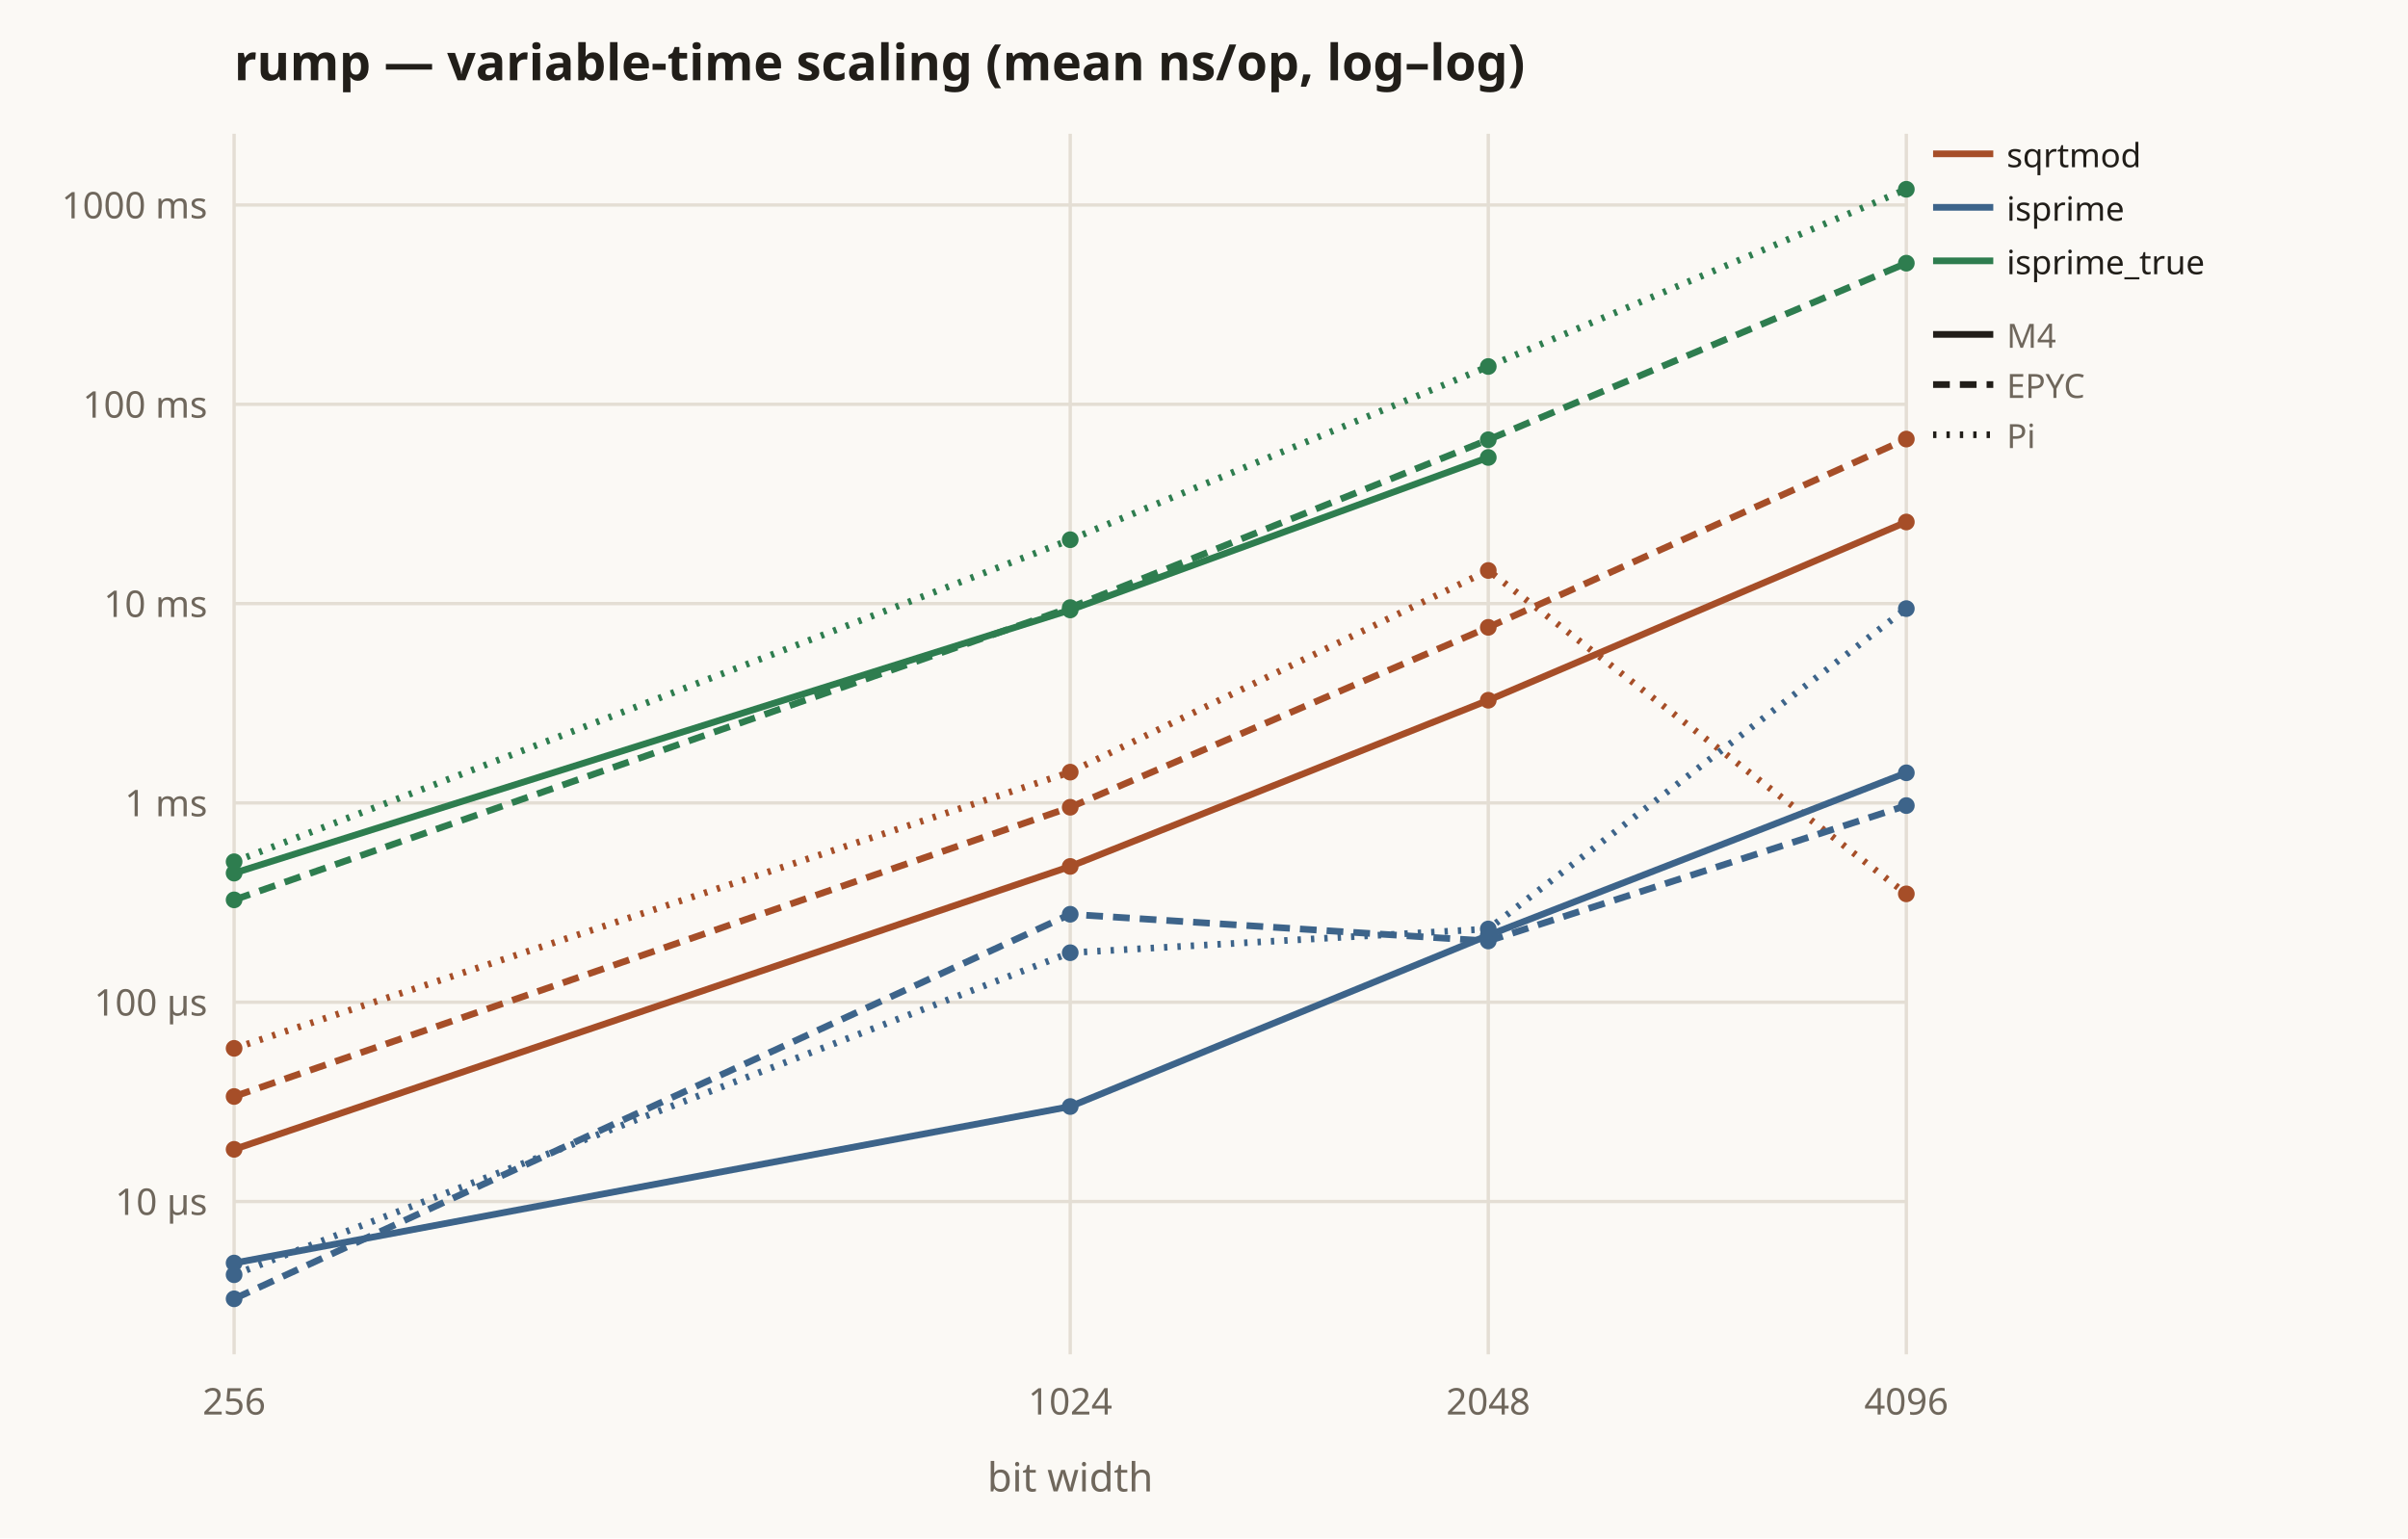
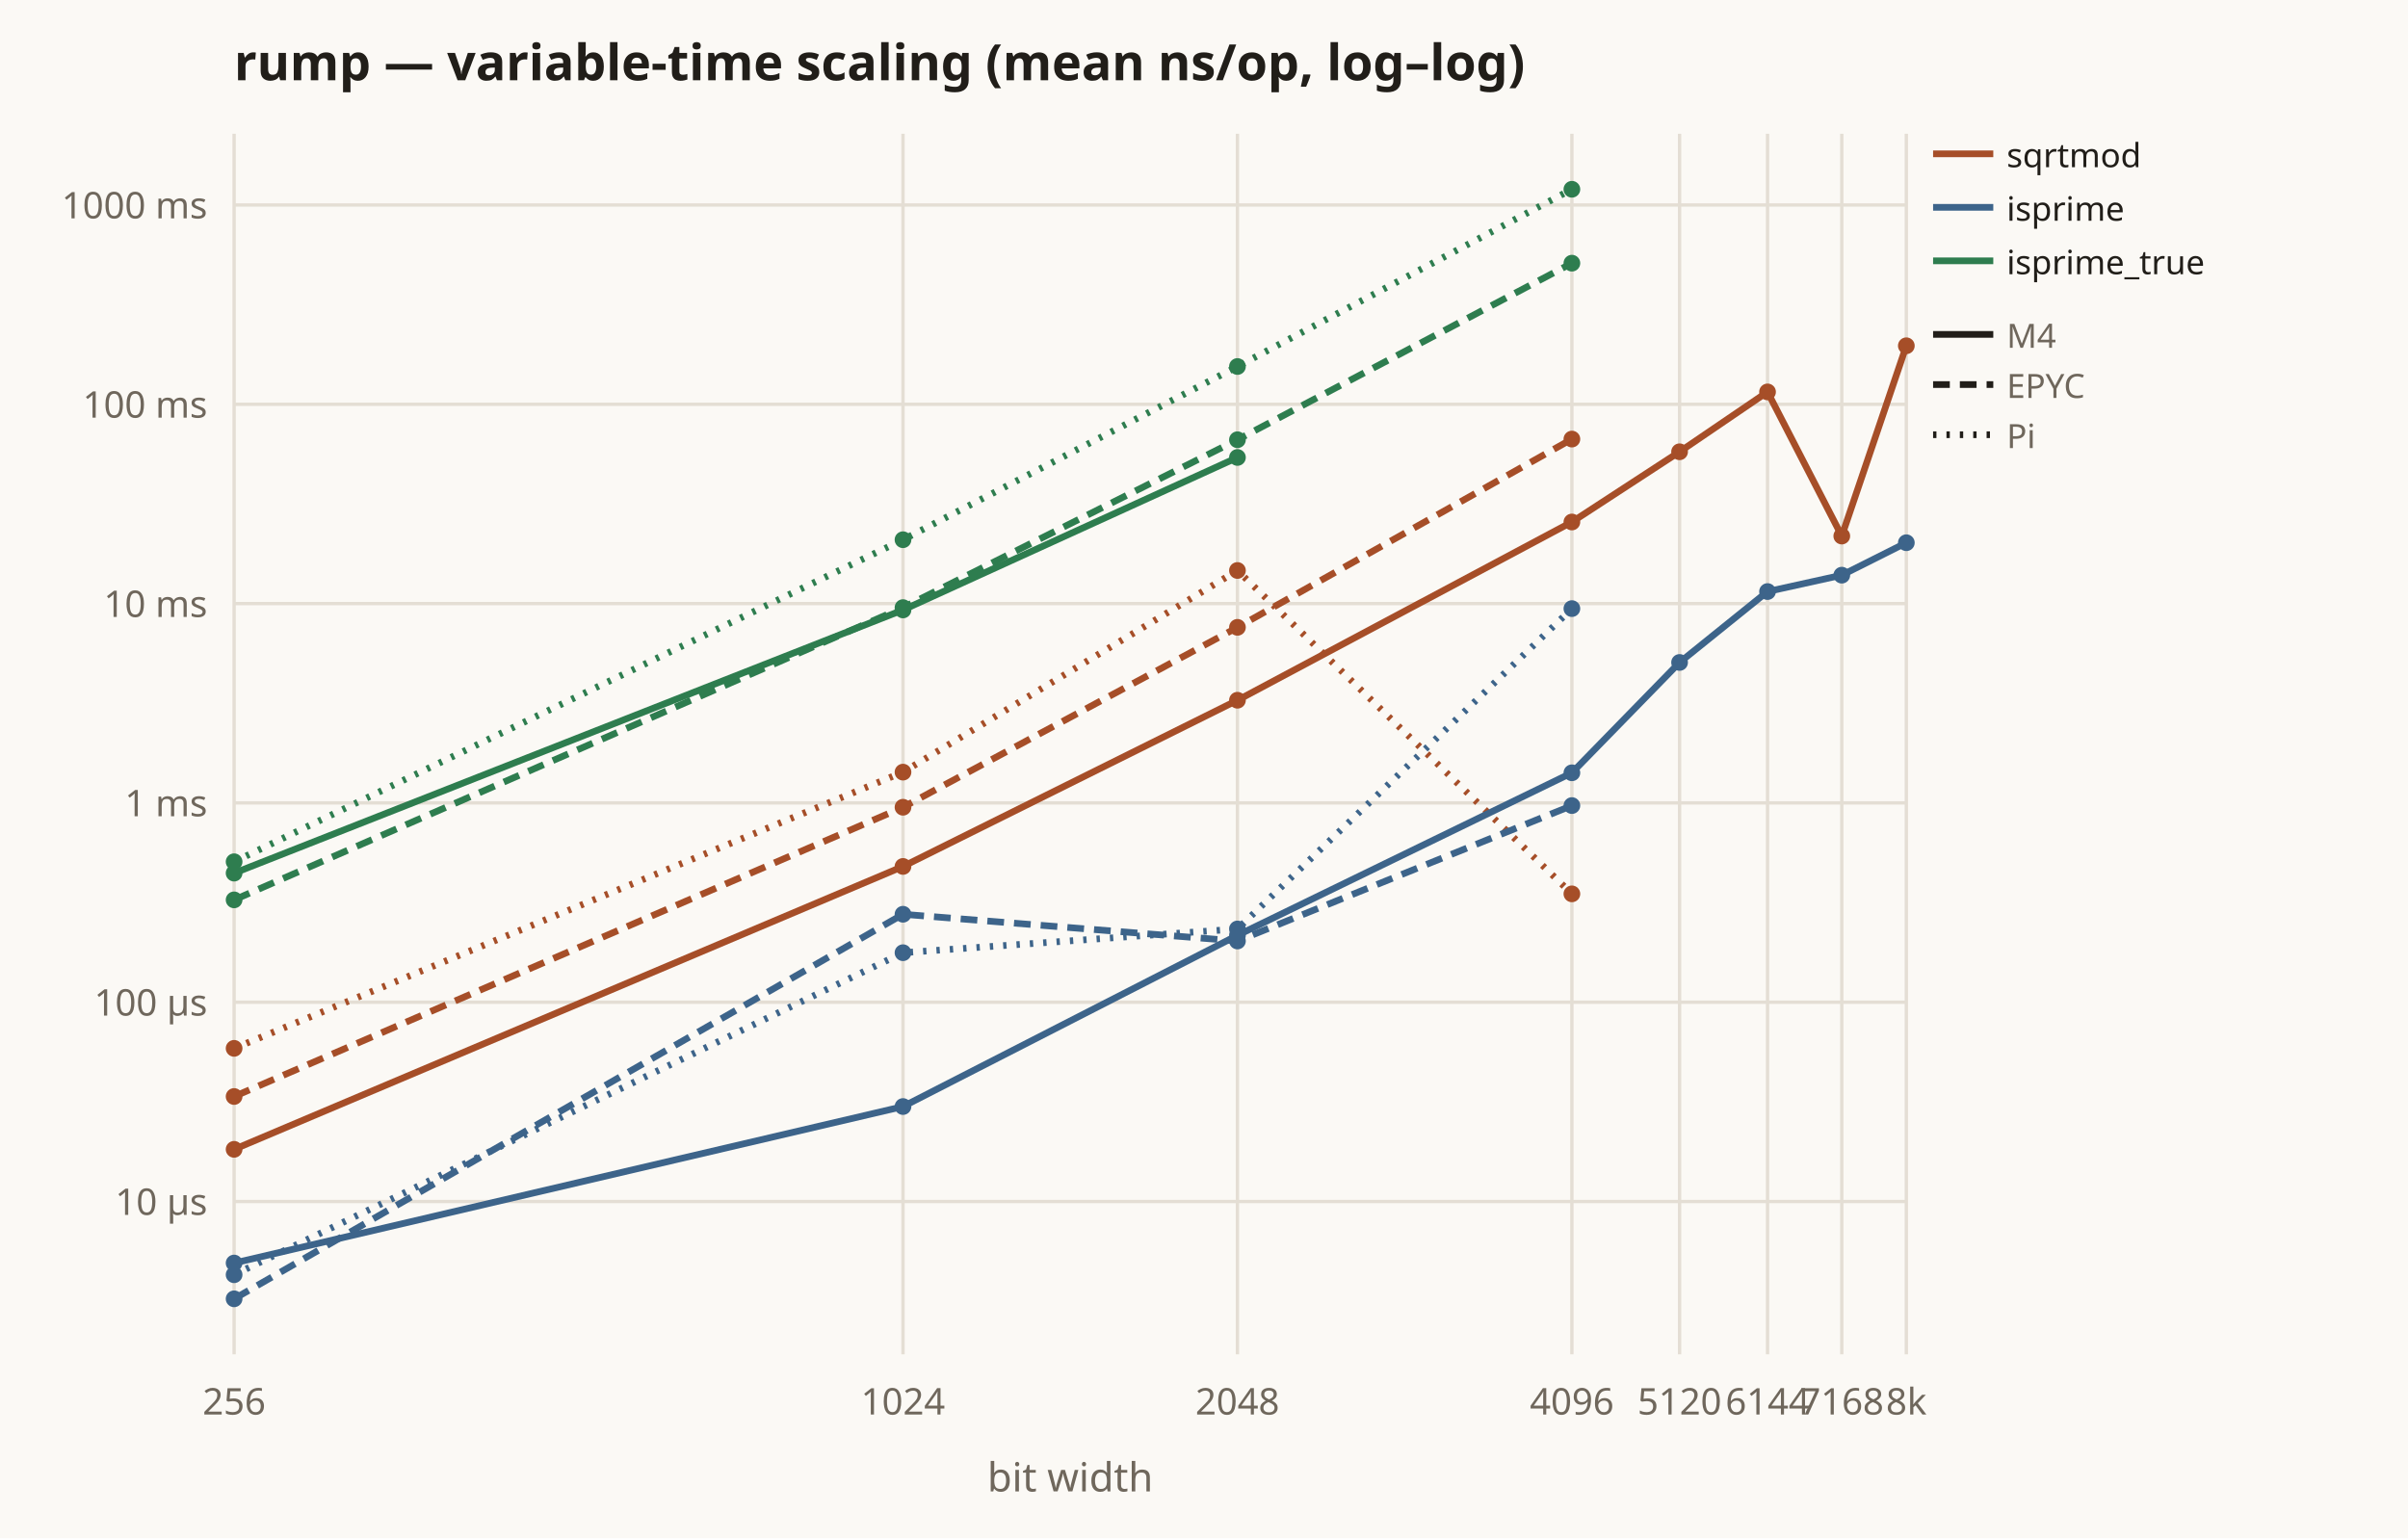
<svg xmlns="http://www.w3.org/2000/svg" width="720" height="460" viewBox="0 0 720 460" font-family="system-ui,sans-serif">
  <rect width="720" height="460" fill="#FBF9F5" />
  <text x="70" y="24" font-size="15" font-weight="600" fill="#211E19">rump — variable-time scaling (mean ns/op, log–log)</text>
  <line x1="70.0" y1="40" x2="70.0" y2="405" stroke="#E4DED4" />
  <text x="70.0" y="423" font-size="11" fill="#6F675C" text-anchor="middle">256</text>
-   <line x1="320.0" y1="40" x2="320.0" y2="405" stroke="#E4DED4" />
-   <text x="320.0" y="423" font-size="11" fill="#6F675C" text-anchor="middle">1024</text>
-   <line x1="445.0" y1="40" x2="445.0" y2="405" stroke="#E4DED4" />
-   <text x="445.0" y="423" font-size="11" fill="#6F675C" text-anchor="middle">2048</text>
+   <line x1="270.0" y1="40" x2="270.0" y2="405" stroke="#E4DED4" />
+   <text x="270.0" y="423" font-size="11" fill="#6F675C" text-anchor="middle">1024</text>
+   <line x1="370.0" y1="40" x2="370.0" y2="405" stroke="#E4DED4" />
+   <text x="370.0" y="423" font-size="11" fill="#6F675C" text-anchor="middle">2048</text>
+   <line x1="470.0" y1="40" x2="470.0" y2="405" stroke="#E4DED4" />
+   <text x="470.0" y="423" font-size="11" fill="#6F675C" text-anchor="middle">4096</text>
+   <line x1="502.2" y1="40" x2="502.2" y2="405" stroke="#E4DED4" />
+   <text x="502.2" y="423" font-size="11" fill="#6F675C" text-anchor="middle">5120</text>
+   <line x1="528.5" y1="40" x2="528.5" y2="405" stroke="#E4DED4" />
+   <text x="528.5" y="423" font-size="11" fill="#6F675C" text-anchor="middle">6144</text>
+   <line x1="550.7" y1="40" x2="550.7" y2="405" stroke="#E4DED4" />
+   <text x="550.7" y="423" font-size="11" fill="#6F675C" text-anchor="middle">7168</text>
  <line x1="570.0" y1="40" x2="570.0" y2="405" stroke="#E4DED4" />
-   <text x="570.0" y="423" font-size="11" fill="#6F675C" text-anchor="middle">4096</text>
+   <text x="570.0" y="423" font-size="11" fill="#6F675C" text-anchor="middle">8k</text>
  <text x="320" y="446" font-size="12" fill="#6F675C" text-anchor="middle">bit width</text>
  <line x1="70" y1="359.3" x2="570" y2="359.3" stroke="#E4DED4" />
  <text x="62" y="363.3" font-size="11" fill="#6F675C" text-anchor="end">10 µs</text>
  <line x1="70" y1="299.7" x2="570" y2="299.7" stroke="#E4DED4" />
  <text x="62" y="303.7" font-size="11" fill="#6F675C" text-anchor="end">100 µs</text>
  <line x1="70" y1="240.1" x2="570" y2="240.1" stroke="#E4DED4" />
  <text x="62" y="244.1" font-size="11" fill="#6F675C" text-anchor="end">1 ms</text>
  <line x1="70" y1="180.5" x2="570" y2="180.5" stroke="#E4DED4" />
  <text x="62" y="184.5" font-size="11" fill="#6F675C" text-anchor="end">10 ms</text>
  <line x1="70" y1="120.9" x2="570" y2="120.9" stroke="#E4DED4" />
  <text x="62" y="124.9" font-size="11" fill="#6F675C" text-anchor="end">100 ms</text>
  <line x1="70" y1="61.3" x2="570" y2="61.3" stroke="#E4DED4" />
  <text x="62" y="65.3" font-size="11" fill="#6F675C" text-anchor="end">1000 ms</text>
-   <path d="M70.0,343.7 L320.0,259.1 L445.0,209.4 L570.0,156.1" fill="none" stroke="#A64E28" stroke-width="2" />
+   <path d="M70.0,343.7 L270.0,259.1 L370.0,209.4 L470.0,156.1 L502.2,135.1 L528.5,117.2 L550.7,160.3 L570.0,103.4" fill="none" stroke="#A64E28" stroke-width="2" />
  <circle cx="70.0" cy="343.7" r="2.5" fill="#A64E28" />
-   <circle cx="320.0" cy="259.1" r="2.5" fill="#A64E28" />
-   <circle cx="445.0" cy="209.4" r="2.5" fill="#A64E28" />
-   <circle cx="570.0" cy="156.1" r="2.5" fill="#A64E28" />
-   <path d="M70.0,327.9 L320.0,241.4 L445.0,187.6 L570.0,131.3" fill="none" stroke="#A64E28" stroke-width="2" stroke-dasharray="5,3" />
+   <circle cx="270.0" cy="259.1" r="2.5" fill="#A64E28" />
+   <circle cx="370.0" cy="209.4" r="2.5" fill="#A64E28" />
+   <circle cx="470.0" cy="156.1" r="2.5" fill="#A64E28" />
+   <circle cx="502.2" cy="135.1" r="2.5" fill="#A64E28" />
+   <circle cx="528.5" cy="117.2" r="2.5" fill="#A64E28" />
+   <circle cx="550.7" cy="160.3" r="2.5" fill="#A64E28" />
+   <circle cx="570.0" cy="103.4" r="2.5" fill="#A64E28" />
+   <path d="M70.0,327.9 L270.0,241.4 L370.0,187.6 L470.0,131.3" fill="none" stroke="#A64E28" stroke-width="2" stroke-dasharray="5,3" />
  <circle cx="70.0" cy="327.9" r="2.5" fill="#A64E28" />
-   <circle cx="320.0" cy="241.4" r="2.5" fill="#A64E28" />
-   <circle cx="445.0" cy="187.6" r="2.5" fill="#A64E28" />
-   <circle cx="570.0" cy="131.3" r="2.5" fill="#A64E28" />
-   <path d="M70.0,313.5 L320.0,230.9 L445.0,170.6 L570.0,267.3" fill="none" stroke="#A64E28" stroke-width="2" stroke-dasharray="1,3" />
+   <circle cx="270.0" cy="241.4" r="2.5" fill="#A64E28" />
+   <circle cx="370.0" cy="187.6" r="2.5" fill="#A64E28" />
+   <circle cx="470.0" cy="131.3" r="2.5" fill="#A64E28" />
+   <path d="M70.0,313.5 L270.0,230.9 L370.0,170.6 L470.0,267.3" fill="none" stroke="#A64E28" stroke-width="2" stroke-dasharray="1,3" />
  <circle cx="70.0" cy="313.5" r="2.5" fill="#A64E28" />
-   <circle cx="320.0" cy="230.9" r="2.5" fill="#A64E28" />
-   <circle cx="445.0" cy="170.6" r="2.5" fill="#A64E28" />
-   <circle cx="570.0" cy="267.3" r="2.5" fill="#A64E28" />
-   <path d="M70.0,377.7 L320.0,330.9 L445.0,279.7 L570.0,231.1" fill="none" stroke="#3D648A" stroke-width="2" />
+   <circle cx="270.0" cy="230.9" r="2.5" fill="#A64E28" />
+   <circle cx="370.0" cy="170.6" r="2.5" fill="#A64E28" />
+   <circle cx="470.0" cy="267.3" r="2.5" fill="#A64E28" />
+   <path d="M70.0,377.7 L270.0,330.9 L370.0,279.7 L470.0,231.1 L502.2,198.1 L528.5,176.9 L550.7,172.0 L570.0,162.3" fill="none" stroke="#3D648A" stroke-width="2" />
  <circle cx="70.0" cy="377.7" r="2.5" fill="#3D648A" />
-   <circle cx="320.0" cy="330.9" r="2.5" fill="#3D648A" />
-   <circle cx="445.0" cy="279.7" r="2.5" fill="#3D648A" />
-   <circle cx="570.0" cy="231.1" r="2.5" fill="#3D648A" />
-   <path d="M70.0,388.4 L320.0,273.4 L445.0,281.4 L570.0,240.9" fill="none" stroke="#3D648A" stroke-width="2" stroke-dasharray="5,3" />
+   <circle cx="270.0" cy="330.9" r="2.5" fill="#3D648A" />
+   <circle cx="370.0" cy="279.7" r="2.5" fill="#3D648A" />
+   <circle cx="470.0" cy="231.1" r="2.5" fill="#3D648A" />
+   <circle cx="502.2" cy="198.1" r="2.5" fill="#3D648A" />
+   <circle cx="528.5" cy="176.9" r="2.5" fill="#3D648A" />
+   <circle cx="550.7" cy="172.0" r="2.5" fill="#3D648A" />
+   <circle cx="570.0" cy="162.3" r="2.5" fill="#3D648A" />
+   <path d="M70.0,388.4 L270.0,273.4 L370.0,281.4 L470.0,240.9" fill="none" stroke="#3D648A" stroke-width="2" stroke-dasharray="5,3" />
  <circle cx="70.0" cy="388.4" r="2.5" fill="#3D648A" />
-   <circle cx="320.0" cy="273.4" r="2.5" fill="#3D648A" />
-   <circle cx="445.0" cy="281.4" r="2.5" fill="#3D648A" />
-   <circle cx="570.0" cy="240.9" r="2.5" fill="#3D648A" />
-   <path d="M70.0,381.2 L320.0,284.9 L445.0,277.8 L570.0,182.0" fill="none" stroke="#3D648A" stroke-width="2" stroke-dasharray="1,3" />
+   <circle cx="270.0" cy="273.4" r="2.5" fill="#3D648A" />
+   <circle cx="370.0" cy="281.4" r="2.5" fill="#3D648A" />
+   <circle cx="470.0" cy="240.9" r="2.5" fill="#3D648A" />
+   <path d="M70.0,381.2 L270.0,284.9 L370.0,277.8 L470.0,182.0" fill="none" stroke="#3D648A" stroke-width="2" stroke-dasharray="1,3" />
  <circle cx="70.0" cy="381.2" r="2.5" fill="#3D648A" />
-   <circle cx="320.0" cy="284.9" r="2.5" fill="#3D648A" />
-   <circle cx="445.0" cy="277.8" r="2.5" fill="#3D648A" />
-   <circle cx="570.0" cy="182.0" r="2.5" fill="#3D648A" />
-   <path d="M70.0,261.1 L320.0,182.4 L445.0,136.8" fill="none" stroke="#2E7D4F" stroke-width="2" />
+   <circle cx="270.0" cy="284.9" r="2.5" fill="#3D648A" />
+   <circle cx="370.0" cy="277.8" r="2.5" fill="#3D648A" />
+   <circle cx="470.0" cy="182.0" r="2.5" fill="#3D648A" />
+   <path d="M70.0,261.1 L270.0,182.4 L370.0,136.8" fill="none" stroke="#2E7D4F" stroke-width="2" />
  <circle cx="70.0" cy="261.1" r="2.5" fill="#2E7D4F" />
-   <circle cx="320.0" cy="182.4" r="2.5" fill="#2E7D4F" />
-   <circle cx="445.0" cy="136.8" r="2.5" fill="#2E7D4F" />
-   <path d="M70.0,269.1 L320.0,181.7 L445.0,131.5 L570.0,78.7" fill="none" stroke="#2E7D4F" stroke-width="2" stroke-dasharray="5,3" />
+   <circle cx="270.0" cy="182.4" r="2.5" fill="#2E7D4F" />
+   <circle cx="370.0" cy="136.8" r="2.5" fill="#2E7D4F" />
+   <path d="M70.0,269.1 L270.0,181.7 L370.0,131.5 L470.0,78.7" fill="none" stroke="#2E7D4F" stroke-width="2" stroke-dasharray="5,3" />
  <circle cx="70.0" cy="269.1" r="2.5" fill="#2E7D4F" />
-   <circle cx="320.0" cy="181.7" r="2.5" fill="#2E7D4F" />
-   <circle cx="445.0" cy="131.5" r="2.5" fill="#2E7D4F" />
-   <circle cx="570.0" cy="78.7" r="2.5" fill="#2E7D4F" />
-   <path d="M70.0,257.7 L320.0,161.4 L445.0,109.6 L570.0,56.6" fill="none" stroke="#2E7D4F" stroke-width="2" stroke-dasharray="1,3" />
+   <circle cx="270.0" cy="181.7" r="2.5" fill="#2E7D4F" />
+   <circle cx="370.0" cy="131.5" r="2.5" fill="#2E7D4F" />
+   <circle cx="470.0" cy="78.7" r="2.5" fill="#2E7D4F" />
+   <path d="M70.0,257.7 L270.0,161.4 L370.0,109.6 L470.0,56.6" fill="none" stroke="#2E7D4F" stroke-width="2" stroke-dasharray="1,3" />
  <circle cx="70.0" cy="257.7" r="2.5" fill="#2E7D4F" />
-   <circle cx="320.0" cy="161.4" r="2.5" fill="#2E7D4F" />
-   <circle cx="445.0" cy="109.6" r="2.5" fill="#2E7D4F" />
-   <circle cx="570.0" cy="56.6" r="2.5" fill="#2E7D4F" />
+   <circle cx="270.0" cy="161.4" r="2.5" fill="#2E7D4F" />
+   <circle cx="370.0" cy="109.6" r="2.5" fill="#2E7D4F" />
+   <circle cx="470.0" cy="56.6" r="2.5" fill="#2E7D4F" />
  <line x1="578" y1="46" x2="596" y2="46" stroke="#A64E28" stroke-width="2" />
  <text x="600" y="50" font-size="10" fill="#211E19">sqrtmod</text>
  <line x1="578" y1="62" x2="596" y2="62" stroke="#3D648A" stroke-width="2" />
  <text x="600" y="66" font-size="10" fill="#211E19">isprime</text>
  <line x1="578" y1="78" x2="596" y2="78" stroke="#2E7D4F" stroke-width="2" />
  <text x="600" y="82" font-size="10" fill="#211E19">isprime_true</text>
  <line x1="578" y1="100" x2="596" y2="100" stroke="#211E19" stroke-width="2" />
  <text x="600" y="104" font-size="10" fill="#6F675C">M4</text>
  <line x1="578" y1="115" x2="596" y2="115" stroke="#211E19" stroke-width="2" stroke-dasharray="5,3" />
  <text x="600" y="119" font-size="10" fill="#6F675C">EPYC</text>
  <line x1="578" y1="130" x2="596" y2="130" stroke="#211E19" stroke-width="2" stroke-dasharray="1,3" />
  <text x="600" y="134" font-size="10" fill="#6F675C">Pi</text>
</svg>
